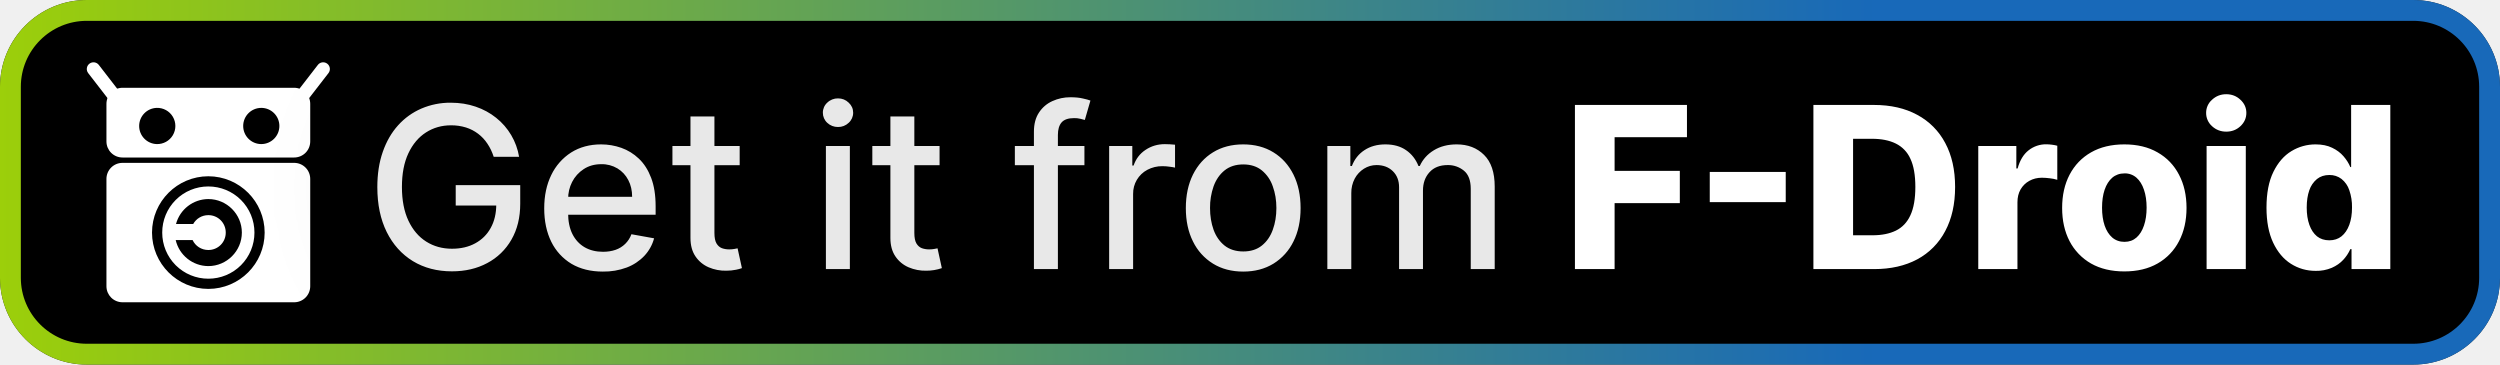
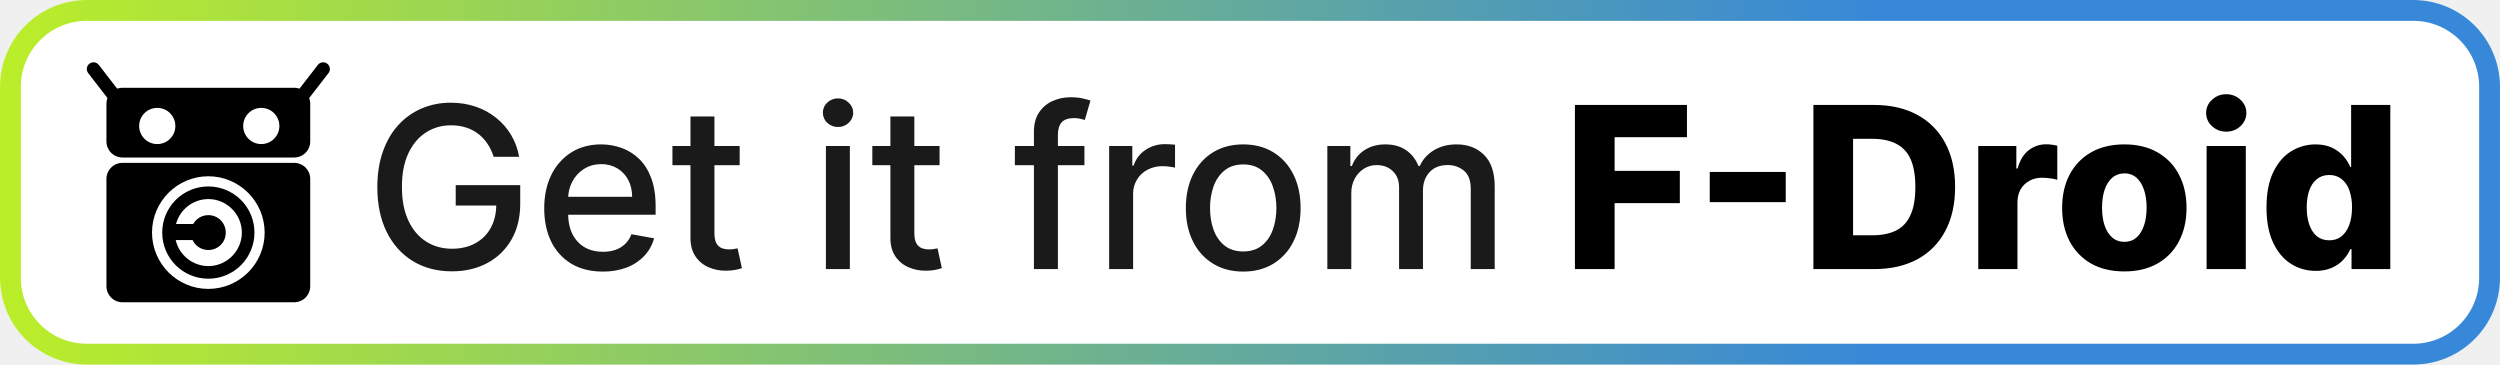
<svg xmlns="http://www.w3.org/2000/svg" width="144" height="21" fill="none" viewBox="0 0 144 21">
-   <g clip-path="url(#a)">
-     <rect width="144" height="21" fill="#000" rx="5" />
-     <g filter="url(#b)">
-       <g fill="#fff" clip-path="url(#c)">
-         <path fill-rule="evenodd" d="M18.614 3.975 17.3 5.674l1.313-1.699Z" clip-rule="evenodd" />
-         <path fill-rule="evenodd" d="M18.85 3.669a.385.385 0 0 0-.542.07l-1.313 1.699a.385.385 0 0 0 .356.619.386.386 0 0 0 .256-.148l1.313-1.698a.385.385 0 0 0-.07-.542ZM5.386 3.975 6.7 5.674 5.386 3.975ZM5.15 3.669a.386.386 0 0 0-.07.542l1.313 1.698a.386.386 0 1 0 .612-.471L5.692 3.739a.386.386 0 0 0-.542-.07Z" clip-rule="evenodd" />
-         <path d="M7.058 5.056a.925.925 0 0 0-.927.928v2.161c0 .514.413.927.927.927h9.884a.924.924 0 0 0 .927-.927V5.984a.925.925 0 0 0-.927-.928H7.058Zm1.968 1.158a1.043 1.043 0 1 1 0 2.085 1.043 1.043 0 0 1 0-2.085Zm6.024 0a1.042 1.042 0 1 1 0 2.085 1.042 1.042 0 0 1 0-2.085ZM7.058 9.381a.924.924 0 0 0-.927.926v6.178c0 .514.413.926.927.926h9.884a.924.924 0 0 0 .927-.926v-6.178a.924.924 0 0 0-.927-.926H7.058Zm4.942.772a3.248 3.248 0 0 1 3.244 3.244A3.248 3.248 0 0 1 12 16.641a3.248 3.248 0 0 1-3.244-3.244A3.248 3.248 0 0 1 12 10.153Zm0 .587a2.652 2.652 0 0 0-2.656 2.657A2.65 2.65 0 0 0 12 16.053a2.65 2.65 0 0 0 2.656-2.656A2.652 2.652 0 0 0 12 10.74Zm0 .726c1.06 0 1.931.87 1.931 1.931 0 1.06-.87 1.93-1.931 1.93a1.938 1.938 0 0 1-1.88-1.498h.974c.16.34.502.571.906.571a.996.996 0 0 0 1.003-1.003A.997.997 0 0 0 12 12.392c-.379 0-.7.205-.872.51h-.99A1.937 1.937 0 0 1 12 11.466Z" />
-       </g>
-     </g>
-     <g filter="url(#d)">
-       <path fill="#E8E8E8" d="M28.437 9.032c-.09-.28-.21-.53-.36-.752a2.303 2.303 0 0 0-1.237-.937 2.84 2.84 0 0 0-.863-.125c-.533 0-1.013.137-1.44.41-.429.275-.767.676-1.016 1.206-.247.526-.37 1.17-.37 1.934 0 .766.125 1.414.374 1.944.25.529.591.93 1.025 1.204.434.274.928.411 1.482.411.514 0 .962-.104 1.343-.313.385-.21.682-.505.891-.887.213-.385.319-.837.319-1.357l.37.07h-2.706v-1.178h3.716v1.076c0 .794-.17 1.483-.508 2.068a3.458 3.458 0 0 1-1.394 1.348c-.59.317-1.268.475-2.031.475-.856 0-1.607-.197-2.253-.59-.643-.395-1.145-.953-1.505-1.676-.36-.727-.54-1.588-.54-2.586 0-.754.105-1.43.314-2.03.21-.601.503-1.11.882-1.529.381-.422.83-.743 1.343-.965a4.205 4.205 0 0 1 1.694-.337c.511 0 .987.076 1.427.226.443.151.837.365 1.182.642A3.632 3.632 0 0 1 29.9 9.032h-1.464Zm6.284 6.611c-.698 0-1.3-.15-1.805-.448a3.037 3.037 0 0 1-1.163-1.27c-.27-.547-.406-1.189-.406-1.924 0-.727.135-1.367.406-1.92a3.155 3.155 0 0 1 1.145-1.298c.492-.31 1.068-.466 1.726-.466.4 0 .788.066 1.164.198.375.133.712.34 1.01.623.3.284.535.651.707 1.104.172.45.259.995.259 1.639v.489h-5.637v-1.034h4.284c0-.363-.074-.685-.222-.965a1.676 1.676 0 0 0-.623-.67 1.741 1.741 0 0 0-.932-.244c-.388 0-.727.095-1.016.286a1.922 1.922 0 0 0-.665.739c-.154.302-.23.63-.23.983v.808c0 .474.083.877.249 1.21.169.332.404.586.706.761.302.173.654.259 1.057.259.262 0 .5-.037.716-.111a1.484 1.484 0 0 0 .919-.9l1.306.235a2.367 2.367 0 0 1-.563 1.011 2.73 2.73 0 0 1-1.011.67 3.784 3.784 0 0 1-1.38.235Zm7.884-7.234v1.108h-3.873V8.409h3.873ZM39.771 6.71h1.38v6.708c0 .268.04.47.12.605.08.132.183.223.31.272.128.046.268.07.42.07.11 0 .207-.008.29-.024.083-.015.148-.027.194-.037l.25 1.14a2.31 2.31 0 0 1-.342.093 2.7 2.7 0 0 1-.554.055 2.429 2.429 0 0 1-1.016-.194 1.742 1.742 0 0 1-.762-.627c-.194-.284-.29-.639-.29-1.067V6.71Zm7.801 8.79V8.41h1.38v7.09h-1.38Zm.697-8.185a.878.878 0 0 1-.618-.24.78.78 0 0 1-.254-.582.77.77 0 0 1 .254-.581.869.869 0 0 1 .618-.245c.24 0 .445.081.614.245.173.16.259.354.259.581a.774.774 0 0 1-.259.582.861.861 0 0 1-.614.24Zm5.85 1.094v1.108h-3.873V8.409h3.874ZM51.286 6.71h1.38v6.708c0 .268.04.47.12.605.08.132.184.223.31.272.13.046.27.07.42.07.11 0 .208-.008.29-.024.084-.015.149-.027.195-.037l.249 1.14a2.702 2.702 0 0 1-.896.148 2.428 2.428 0 0 1-1.015-.194 1.742 1.742 0 0 1-.762-.627c-.194-.284-.29-.639-.29-1.067V6.71Zm11.177 1.7v1.107h-4.007V8.409h4.007Zm-2.909 7.09V7.587c0-.443.097-.81.291-1.103.194-.295.451-.515.771-.66a2.46 2.46 0 0 1 1.043-.222c.277 0 .514.023.711.07.197.043.344.083.439.12l-.323 1.117a6.577 6.577 0 0 0-.25-.065 1.42 1.42 0 0 0-.369-.041c-.335 0-.575.083-.72.249-.142.166-.212.406-.212.72V15.5h-1.38Zm4.333 0V8.41h1.334v1.126h.074c.13-.382.357-.682.683-.9.33-.222.702-.333 1.117-.333a5.903 5.903 0 0 1 .587.032v1.32a2.473 2.473 0 0 0-.296-.05 2.818 2.818 0 0 0-.425-.033 1.8 1.8 0 0 0-.872.208 1.544 1.544 0 0 0-.822 1.39v4.33h-1.38Zm7.722.143c-.665 0-1.245-.152-1.74-.457a3.082 3.082 0 0 1-1.154-1.279c-.274-.547-.411-1.188-.411-1.92 0-.736.137-1.379.41-1.93.275-.55.66-.979 1.155-1.283.495-.305 1.075-.457 1.74-.457s1.245.152 1.74.457c.496.304.88.732 1.155 1.283.274.551.41 1.194.41 1.93 0 .732-.136 1.373-.41 1.92a3.082 3.082 0 0 1-1.154 1.28c-.496.304-1.076.456-1.74.456Zm.005-1.159c.43 0 .788-.114 1.07-.341.284-.228.493-.531.629-.91.138-.378.207-.795.207-1.25 0-.453-.069-.869-.207-1.247a2.03 2.03 0 0 0-.628-.919c-.283-.23-.64-.346-1.071-.346-.434 0-.794.115-1.08.346-.284.23-.495.537-.633.919a3.677 3.677 0 0 0-.203 1.246c0 .456.068.873.203 1.251.138.379.35.682.632.91.287.227.647.341 1.08.341Zm4.841 1.016V8.41h1.325v1.153h.088c.148-.39.39-.695.725-.914.335-.221.737-.332 1.205-.332.474 0 .87.11 1.19.332.324.222.562.526.716.914h.074c.17-.378.439-.68.808-.905.37-.227.81-.341 1.32-.341.644 0 1.168.201 1.575.605.409.403.614 1.01.614 1.823V15.5h-1.38v-4.626c0-.48-.132-.828-.393-1.043a1.427 1.427 0 0 0-.937-.323c-.45 0-.8.138-1.048.415-.25.274-.374.627-.374 1.057v4.52h-1.376v-4.713c0-.385-.12-.694-.36-.928-.24-.234-.552-.351-.937-.351-.262 0-.503.07-.725.208a1.524 1.524 0 0 0-.53.567 1.74 1.74 0 0 0-.2.845V15.5h-1.38Z" />
-       <path fill="#fff" d="M90.716 15.5V6.045h6.453v1.856h-4.168v1.94h3.757v1.86h-3.757V15.5h-2.285Zm12.142-5.595v1.736h-4.376V9.905h4.376Zm5.089 5.595h-3.495V6.045h3.49c.963 0 1.793.19 2.488.568a3.882 3.882 0 0 1 1.616 1.625c.379.705.568 1.548.568 2.53 0 .985-.189 1.831-.568 2.54a3.888 3.888 0 0 1-1.611 1.629c-.699.375-1.528.563-2.488.563Zm-1.21-1.948h1.122c.529 0 .977-.09 1.343-.268.37-.182.648-.475.836-.882.191-.409.286-.954.286-1.634 0-.68-.095-1.222-.286-1.625a1.768 1.768 0 0 0-.845-.877c-.369-.182-.825-.272-1.367-.272h-1.089v5.558Zm7.211 1.948V8.41h2.193v1.292h.074c.129-.468.34-.816.632-1.044a1.6 1.6 0 0 1 1.02-.346c.105 0 .213.008.323.023.111.013.214.033.31.06v1.962a2.18 2.18 0 0 0-.425-.087 3.765 3.765 0 0 0-.462-.033c-.267 0-.509.06-.724.18-.213.117-.38.282-.504.494-.12.21-.18.456-.18.739v3.85h-2.257Zm8.413.134c-.744 0-1.384-.152-1.92-.457a3.161 3.161 0 0 1-1.233-1.284c-.286-.55-.429-1.189-.429-1.915 0-.73.143-1.368.429-1.916.29-.551.701-.979 1.233-1.284.536-.307 1.176-.461 1.92-.461.745 0 1.384.154 1.916.461.536.305.947.733 1.233 1.284.289.548.434 1.186.434 1.916 0 .726-.145 1.365-.434 1.915a3.11 3.11 0 0 1-1.233 1.284c-.532.305-1.171.457-1.916.457Zm.014-1.704c.271 0 .5-.083.688-.249.188-.166.331-.397.43-.692.101-.296.152-.637.152-1.025 0-.394-.051-.739-.152-1.034-.099-.296-.242-.527-.43-.693a1.001 1.001 0 0 0-.688-.25c-.28 0-.517.084-.711.25-.19.166-.337.397-.438.693-.099.295-.148.64-.148 1.034 0 .388.049.73.148 1.025.101.295.248.526.438.692.194.166.431.25.711.25Zm4.725 1.57V8.41h2.258v7.09H127.1Zm1.131-7.917c-.317 0-.589-.105-.817-.314a1.01 1.01 0 0 1-.341-.767.99.99 0 0 1 .341-.757c.228-.212.5-.318.817-.318.32 0 .593.106.817.318.228.21.342.462.342.757 0 .299-.114.554-.342.767-.224.21-.497.314-.817.314Zm5.153 8.019c-.523 0-.998-.136-1.426-.407-.428-.27-.769-.677-1.025-1.218-.255-.542-.383-1.215-.383-2.018 0-.834.132-1.52.397-2.059.265-.538.611-.937 1.039-1.195a2.654 2.654 0 0 1 1.389-.388c.373 0 .691.064.956.194.265.126.483.289.655.489.173.2.304.408.393.623h.046V6.045h2.257V15.5h-2.234v-1.15h-.069a2.24 2.24 0 0 1-.406.614c-.176.191-.396.345-.661.462a2.257 2.257 0 0 1-.928.176Zm.785-1.76c.274 0 .508-.076.702-.23.194-.157.343-.377.448-.66.104-.283.157-.616.157-.998a2.88 2.88 0 0 0-.157-1.001 1.384 1.384 0 0 0-.448-.646 1.11 1.11 0 0 0-.702-.227c-.28 0-.517.077-.711.231a1.43 1.43 0 0 0-.443.651c-.098.28-.148.61-.148.992s.051.715.153.998c.101.283.248.503.438.66.194.154.431.23.711.23Z" />
-     </g>
+   <rect width="144" height="21" fill="currentColor" class="fill" rx="5" />
+   <rect width="142.8" height="19.8" x=".6" y=".6" stroke="url(#paint0_linear_2065_26)" stroke-opacity=".88" stroke-width="1.2" rx="4.4" />
+   <g clip-path="url(#clip0_2065_26)">
+     <path fill="currentColor" fill-rule="evenodd" d="M18.614 3.975 17.3 5.674l1.313-1.699Z" class="base" clip-rule="evenodd" />
+     <path fill="currentColor" fill-rule="evenodd" d="M18.85 3.669a.385.385 0 0 0-.542.07l-1.313 1.699a.385.385 0 0 0 .356.619.386.386 0 0 0 .256-.148l1.313-1.698a.385.385 0 0 0-.07-.542ZM5.386 3.975 6.7 5.674 5.386 3.975ZM5.15 3.669a.386.386 0 0 0-.07.542l1.313 1.698a.386.386 0 1 0 .612-.471L5.692 3.739a.386.386 0 0 0-.542-.07Z" class="base" clip-rule="evenodd" />
+     <path fill="currentColor" d="M7.058 5.056a.925.925 0 0 0-.927.928v2.161c0 .514.413.927.927.927h9.884a.924.924 0 0 0 .927-.927V5.984a.925.925 0 0 0-.927-.928H7.058Zm1.968 1.158a1.043 1.043 0 1 1 0 2.085 1.043 1.043 0 0 1 0-2.085Zm6.024 0a1.042 1.042 0 1 1 0 2.085 1.042 1.042 0 0 1 0-2.085ZM7.058 9.381a.924.924 0 0 0-.927.926v6.178c0 .514.413.926.927.926h9.884a.924.924 0 0 0 .927-.926v-6.178a.924.924 0 0 0-.927-.926H7.058Zm4.942.772a3.248 3.248 0 0 1 3.244 3.244A3.248 3.248 0 0 1 12 16.641a3.248 3.248 0 0 1-3.244-3.244A3.248 3.248 0 0 1 12 10.153Zm0 .587a2.652 2.652 0 0 0-2.656 2.657A2.65 2.65 0 0 0 12 16.053a2.65 2.65 0 0 0 2.656-2.656A2.652 2.652 0 0 0 12 10.74Zm0 .726c1.06 0 1.931.87 1.931 1.931 0 1.06-.87 1.93-1.931 1.93a1.938 1.938 0 0 1-1.88-1.498h.974c.16.34.502.571.906.571a.996.996 0 0 0 1.003-1.003A.997.997 0 0 0 12 12.392c-.379 0-.7.205-.872.51h-.99A1.937 1.937 0 0 1 12 11.466Z" class="base" />
  </g>
-   <rect width="142.8" height="19.8" x=".6" y=".6" stroke="url(#e)" stroke-opacity=".88" stroke-width="1.2" rx="4.4" />
+   <path fill="currentColor" d="M28.437 9.032c-.09-.28-.21-.53-.36-.752a2.303 2.303 0 0 0-1.237-.937 2.84 2.84 0 0 0-.863-.125c-.533 0-1.013.137-1.44.41-.429.275-.767.676-1.016 1.206-.247.526-.37 1.17-.37 1.934 0 .766.125 1.414.374 1.944.25.529.591.93 1.025 1.204.434.274.928.411 1.482.411.514 0 .962-.104 1.343-.313.385-.21.682-.505.891-.887.213-.385.319-.837.319-1.357l.37.07h-2.706v-1.178h3.716v1.076c0 .794-.17 1.483-.508 2.068a3.458 3.458 0 0 1-1.394 1.348c-.59.317-1.268.475-2.031.475-.856 0-1.607-.197-2.253-.59-.643-.395-1.145-.953-1.505-1.676-.36-.727-.54-1.588-.54-2.586 0-.754.105-1.43.314-2.03.21-.601.503-1.11.882-1.529.381-.422.83-.743 1.343-.965a4.205 4.205 0 0 1 1.694-.337c.511 0 .987.076 1.427.226.443.151.837.365 1.182.642A3.632 3.632 0 0 1 29.9 9.032h-1.464Zm6.284 6.611c-.698 0-1.3-.15-1.805-.448a3.037 3.037 0 0 1-1.163-1.27c-.27-.547-.406-1.189-.406-1.924 0-.727.135-1.367.406-1.92a3.155 3.155 0 0 1 1.145-1.298c.492-.31 1.068-.466 1.726-.466.4 0 .788.066 1.164.198.375.133.712.34 1.01.623.3.284.535.651.707 1.104.172.45.259.995.259 1.639v.489h-5.637v-1.034h4.284c0-.363-.074-.685-.222-.965a1.676 1.676 0 0 0-.623-.67 1.741 1.741 0 0 0-.932-.244c-.388 0-.727.095-1.016.286a1.922 1.922 0 0 0-.665.739c-.154.302-.23.63-.23.983v.808c0 .474.083.877.249 1.21.169.332.404.586.706.761.302.173.654.259 1.057.259.262 0 .5-.037.716-.111a1.484 1.484 0 0 0 .919-.9l1.306.235a2.367 2.367 0 0 1-.563 1.011 2.73 2.73 0 0 1-1.011.67 3.784 3.784 0 0 1-1.38.235Zm7.884-7.234v1.108h-3.873V8.409h3.873ZM39.771 6.71h1.38v6.708c0 .268.04.47.12.605.08.132.183.223.31.272.128.046.268.07.42.07.11 0 .207-.008.29-.024.083-.015.148-.027.194-.037l.25 1.14a2.31 2.31 0 0 1-.342.093 2.7 2.7 0 0 1-.554.055 2.429 2.429 0 0 1-1.016-.194 1.742 1.742 0 0 1-.762-.627c-.194-.284-.29-.639-.29-1.067V6.71Zm7.801 8.79V8.41h1.38v7.09h-1.38Zm.697-8.185a.878.878 0 0 1-.618-.24.78.78 0 0 1-.254-.582.77.77 0 0 1 .254-.581.869.869 0 0 1 .618-.245c.24 0 .445.081.614.245.173.16.259.354.259.581a.774.774 0 0 1-.259.582.861.861 0 0 1-.614.24Zm5.85 1.094v1.108h-3.873V8.409h3.874ZM51.286 6.71h1.38v6.708c0 .268.04.47.12.605.08.132.184.223.31.272.13.046.27.07.42.07.11 0 .208-.008.29-.024.084-.015.149-.027.195-.037l.249 1.14a2.702 2.702 0 0 1-.896.148 2.428 2.428 0 0 1-1.015-.194 1.742 1.742 0 0 1-.762-.627c-.194-.284-.29-.639-.29-1.067V6.71Zm11.177 1.7v1.107h-4.007V8.409h4.007Zm-2.909 7.09V7.587c0-.443.097-.81.291-1.103.194-.295.451-.515.771-.66a2.46 2.46 0 0 1 1.043-.222c.277 0 .514.023.711.07.197.043.344.083.439.12l-.323 1.117a6.577 6.577 0 0 0-.25-.065 1.42 1.42 0 0 0-.369-.041c-.335 0-.575.083-.72.249-.142.166-.212.406-.212.72V15.5h-1.38Zm4.333 0V8.41h1.334v1.126h.074c.13-.382.357-.682.683-.9.33-.222.702-.333 1.117-.333a5.903 5.903 0 0 1 .587.032v1.32a2.473 2.473 0 0 0-.296-.05 2.818 2.818 0 0 0-.425-.033 1.8 1.8 0 0 0-.872.208 1.544 1.544 0 0 0-.822 1.39v4.33h-1.38Zm7.722.143c-.665 0-1.245-.152-1.74-.457a3.082 3.082 0 0 1-1.154-1.279c-.274-.547-.411-1.188-.411-1.92 0-.736.137-1.379.41-1.93.275-.55.66-.979 1.155-1.283.495-.305 1.075-.457 1.74-.457s1.245.152 1.74.457c.496.304.88.732 1.155 1.283.274.551.41 1.194.41 1.93 0 .732-.136 1.373-.41 1.92a3.082 3.082 0 0 1-1.154 1.28c-.496.304-1.076.456-1.74.456Zm.005-1.159c.43 0 .788-.114 1.07-.341.284-.228.493-.531.629-.91.138-.378.207-.795.207-1.25 0-.453-.069-.869-.207-1.247a2.03 2.03 0 0 0-.628-.919c-.283-.23-.64-.346-1.071-.346-.434 0-.794.115-1.08.346-.284.23-.495.537-.633.919a3.677 3.677 0 0 0-.203 1.246c0 .456.068.873.203 1.251.138.379.35.682.632.91.287.227.647.341 1.08.341Zm4.841 1.016V8.41h1.325v1.153h.088c.148-.39.39-.695.725-.914.335-.221.737-.332 1.205-.332.474 0 .87.11 1.19.332.324.222.562.526.716.914h.074c.17-.378.439-.68.808-.905.37-.227.81-.341 1.32-.341.644 0 1.168.201 1.575.605.409.403.614 1.01.614 1.823V15.5h-1.38v-4.626c0-.48-.132-.828-.393-1.043a1.427 1.427 0 0 0-.937-.323c-.45 0-.8.138-1.048.415-.25.274-.374.627-.374 1.057v4.52h-1.376v-4.713c0-.385-.12-.694-.36-.928-.24-.234-.552-.351-.937-.351-.262 0-.503.07-.725.208a1.524 1.524 0 0 0-.53.567 1.74 1.74 0 0 0-.2.845V15.5h-1.38Z" class="tagline" />
+   <path fill="currentColor" d="M90.716 15.5V6.045h6.453v1.856h-4.168v1.94h3.757v1.86h-3.757V15.5h-2.285Zm12.142-5.595v1.736h-4.376V9.905h4.376Zm5.089 5.595h-3.495V6.045h3.49c.963 0 1.793.19 2.488.568a3.882 3.882 0 0 1 1.616 1.625c.379.705.568 1.548.568 2.53 0 .985-.189 1.831-.568 2.54a3.888 3.888 0 0 1-1.611 1.629c-.699.375-1.528.563-2.488.563Zm-1.21-1.948h1.122c.529 0 .977-.09 1.343-.268.37-.182.648-.475.836-.882.191-.409.286-.954.286-1.634 0-.68-.095-1.222-.286-1.625a1.768 1.768 0 0 0-.845-.877c-.369-.182-.825-.272-1.367-.272h-1.089v5.558Zm7.211 1.948V8.41h2.193v1.292h.074c.129-.468.34-.816.632-1.044a1.6 1.6 0 0 1 1.02-.346c.105 0 .213.008.323.023.111.013.214.033.31.06v1.962a2.18 2.18 0 0 0-.425-.087 3.765 3.765 0 0 0-.462-.033c-.267 0-.509.06-.724.18-.213.117-.38.282-.504.494-.12.21-.18.456-.18.739v3.85h-2.257Zm8.413.134c-.744 0-1.384-.152-1.92-.457a3.161 3.161 0 0 1-1.233-1.284c-.286-.55-.429-1.189-.429-1.915 0-.73.143-1.368.429-1.916.29-.551.701-.979 1.233-1.284.536-.307 1.176-.461 1.92-.461.745 0 1.384.154 1.916.461.536.305.947.733 1.233 1.284.289.548.434 1.186.434 1.916 0 .726-.145 1.365-.434 1.915a3.11 3.11 0 0 1-1.233 1.284c-.532.305-1.171.457-1.916.457Zm.014-1.704c.271 0 .5-.083.688-.249.188-.166.331-.397.43-.692.101-.296.152-.637.152-1.025 0-.394-.051-.739-.152-1.034-.099-.296-.242-.527-.43-.693a1.001 1.001 0 0 0-.688-.25c-.28 0-.517.084-.711.25-.19.166-.337.397-.438.693-.099.295-.148.64-.148 1.034 0 .388.049.73.148 1.025.101.295.248.526.438.692.194.166.431.25.711.25Zm4.725 1.57V8.41h2.258v7.09H127.1Zm1.131-7.917c-.317 0-.589-.105-.817-.314a1.01 1.01 0 0 1-.341-.767.99.99 0 0 1 .341-.757c.228-.212.5-.318.817-.318.32 0 .593.106.817.318.228.21.342.462.342.757 0 .299-.114.554-.342.767-.224.21-.497.314-.817.314Zm5.153 8.019c-.523 0-.998-.136-1.426-.407-.428-.27-.769-.677-1.025-1.218-.255-.542-.383-1.215-.383-2.018 0-.834.132-1.52.397-2.059.265-.538.611-.937 1.039-1.195a2.654 2.654 0 0 1 1.389-.388c.373 0 .691.064.956.194.265.126.483.289.655.489.173.2.304.408.393.623h.046V6.045h2.257V15.5h-2.234v-1.15h-.069a2.24 2.24 0 0 1-.406.614c-.176.191-.396.345-.661.462a2.257 2.257 0 0 1-.928.176Zm.785-1.76c.274 0 .508-.076.702-.23.194-.157.343-.377.448-.66.104-.283.157-.616.157-.998a2.88 2.88 0 0 0-.157-1.001 1.384 1.384 0 0 0-.448-.646 1.11 1.11 0 0 0-.702-.227c-.28 0-.517.077-.711.231a1.43 1.43 0 0 0-.443.651c-.098.28-.148.61-.148.992s.051.715.153.998c.101.283.248.503.438.66.194.154.431.23.711.23Z" class="base" />
  <defs>
-     <clipPath id="a">
-       <rect width="144" height="21" fill="#fff" rx="5" />
-     </clipPath>
-     <clipPath id="c">
-       <path fill="#fff" d="M5 3.5h14v14H5z" />
-     </clipPath>
-     <filter id="b" width="25.201" height="25.201" x="-.6" y="-2.1" color-interpolation-filters="sRGB" filterUnits="userSpaceOnUse">
-       <feFlood flood-opacity="0" result="BackgroundImageFix" />
-       <feColorMatrix in="SourceAlpha" result="hardAlpha" values="0 0 0 0 0 0 0 0 0 0 0 0 0 0 0 0 0 0 127 0" />
-       <feOffset />
-       <feGaussianBlur stdDeviation="2.8" />
-       <feComposite in2="hardAlpha" operator="out" />
-       <feColorMatrix values="0 0 0 0 0 0 0 0 0 0 0 0 0 0 0 0 0 0 0.25 0" />
-       <feBlend in2="BackgroundImageFix" result="effect1_dropShadow_2065_26" />
-       <feBlend in="SourceGraphic" in2="effect1_dropShadow_2065_26" result="shape" />
-     </filter>
-     <filter id="d" width="129.429" height="27.429" x="15.286" y="-3.214" color-interpolation-filters="sRGB" filterUnits="userSpaceOnUse">
-       <feFlood flood-opacity="0" result="BackgroundImageFix" />
-       <feColorMatrix in="SourceAlpha" result="hardAlpha" values="0 0 0 0 0 0 0 0 0 0 0 0 0 0 0 0 0 0 127 0" />
-       <feOffset />
-       <feGaussianBlur stdDeviation="2.857" />
-       <feComposite in2="hardAlpha" operator="out" />
-       <feColorMatrix values="0 0 0 0 0 0 0 0 0 0 0 0 0 0 0 0 0 0 0.25 0" />
-       <feBlend in2="BackgroundImageFix" result="effect1_dropShadow_2065_26" />
-       <feBlend in="SourceGraphic" in2="effect1_dropShadow_2065_26" result="shape" />
-     </filter>
-     <linearGradient id="e" x1="144" x2="0" y1="10.5" y2="10.5" gradientUnits="userSpaceOnUse">
+     <linearGradient id="paint0_linear_2065_26" x1="144" x2="0" y1="10.5" y2="10.5" gradientUnits="userSpaceOnUse">
      <stop offset=".25" stop-color="#1B77D2" />
      <stop offset="1" stop-color="#B1EB0B" />
    </linearGradient>
+     <clipPath id="clip0_2065_26">
+       <path fill="currentColor" d="M5 3.5h14v14H5z" class="base" />
+     </clipPath>
  </defs>
+   <style>.fill{color:#fff}.base{color:#000}.tagline{color:#1a1a1a}@media (prefers-color-scheme:dark){.fill{color:#000}.base{color:#fff}.tagline{color:#e8e8e8}}</style>
</svg>
